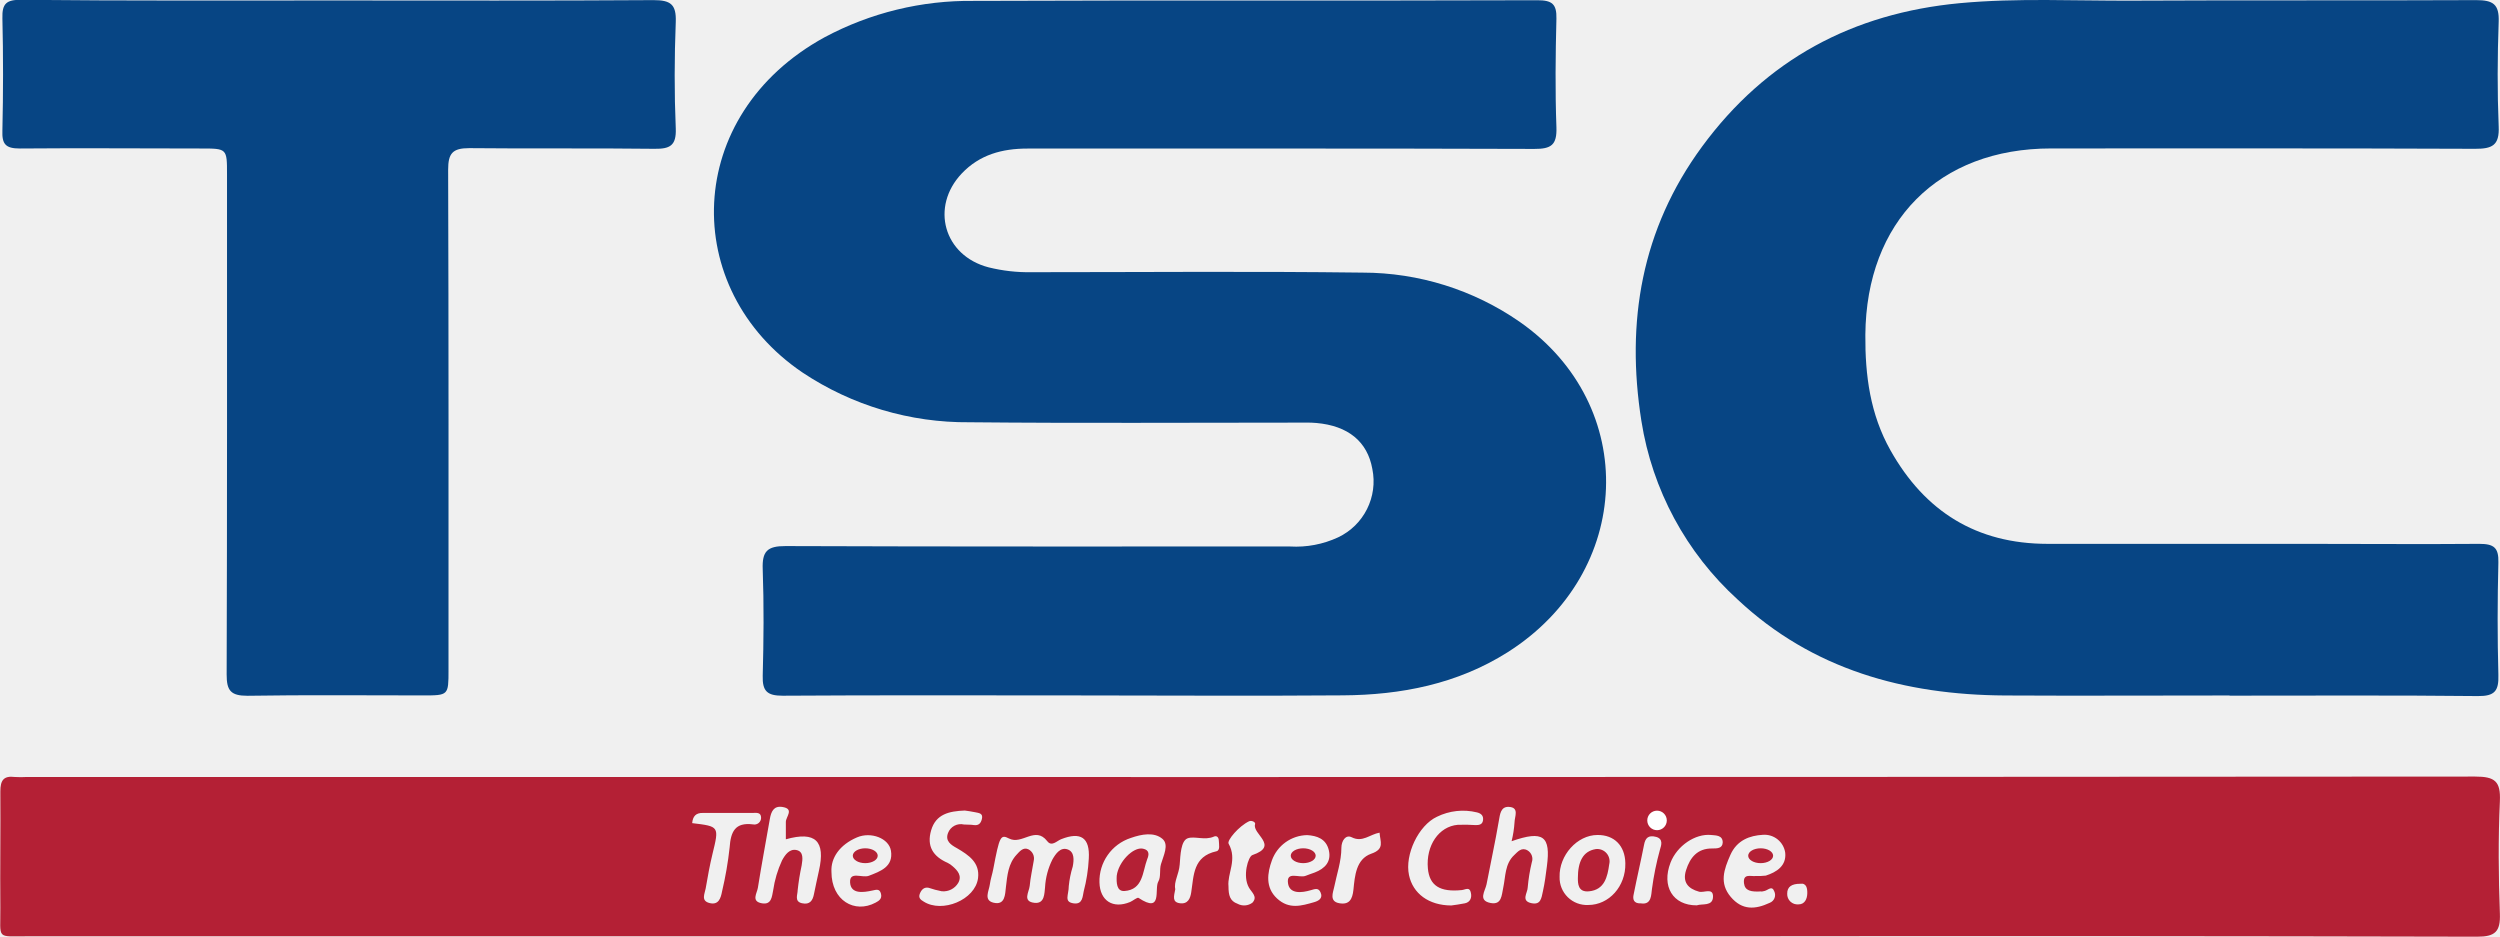
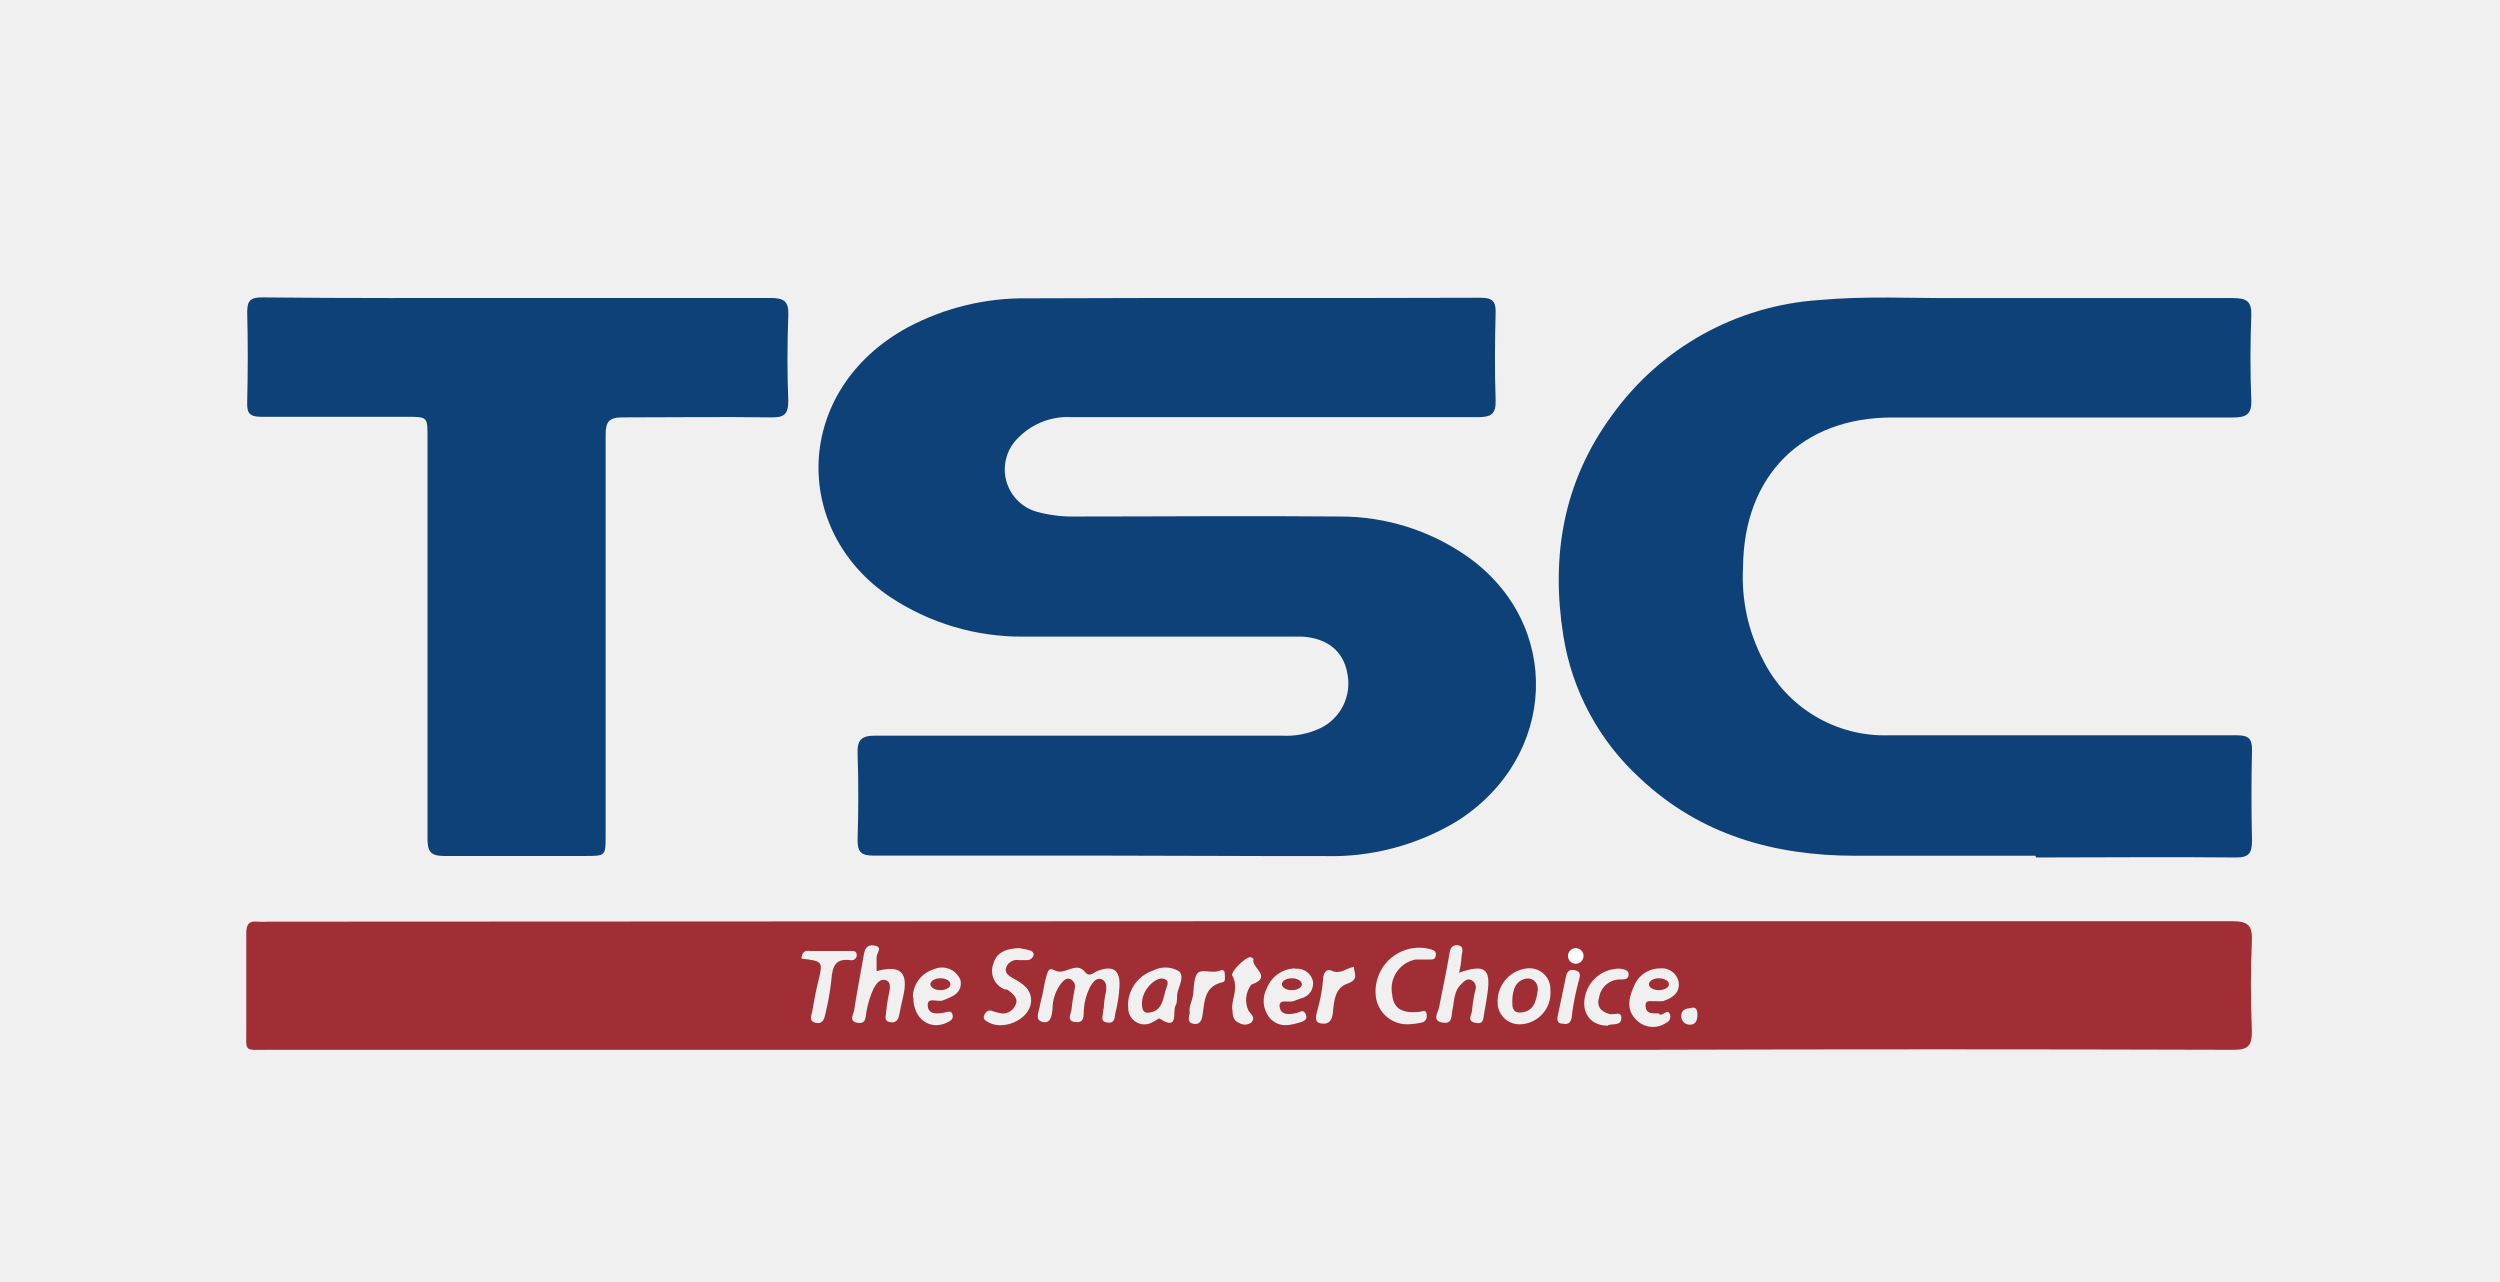
- <svg xmlns="http://www.w3.org/2000/svg" id="Capa_1" data-name="Capa 1" viewBox="0 0 417.16 156.3">
+ <svg xmlns="http://www.w3.org/2000/svg" id="Capa_1" data-name="Capa 1" viewBox="0 0 214.61 110">
  <defs>
-     <style>.cls-1{fill:#074584;}.cls-2{fill:#b42035;}.cls-3{fill:#fff;}</style>
+     <style>.cls-1{fill:#0d4177;}.cls-2{fill:#a12e35;}.cls-3{fill:#fff;}</style>
  </defs>
-   <path class="cls-1" d="M226.67,187.89c-16.12,0-32.24-.06-48.36.05-2.59,0-3.4-.76-3.33-3.33.16-5.92.21-11.85,0-17.76-.12-3,.75-3.89,3.8-3.88,28.06.11,56.13.06,84.2.07a16.72,16.72,0,0,0,8-1.52,10.34,10.34,0,0,0,5.72-11.44c-.81-4.51-4-7.18-9.33-7.65-1.09-.1-2.2-.06-3.29-.06-18.2,0-36.4.12-54.6-.06a49.43,49.43,0,0,1-27.86-8.3c-20.55-13.91-20-43,3.7-55.95A51.41,51.41,0,0,1,210.18,72c31.36-.13,62.71,0,94.07-.11,2.46,0,3.23.64,3.17,3.08-.15,6-.22,12.07,0,18.09.11,3-.87,3.65-3.71,3.64-28.18-.1-56.35-.05-84.53-.06-4.22,0-8,1-11,4.17-5.25,5.56-3,13.7,4.49,15.65a27.71,27.71,0,0,0,7.16.81c18.42,0,36.84-.17,55.26.07a46,46,0,0,1,26.2,8.21c20.06,14,19,41.81-2,55.13-8.4,5.31-17.78,7.14-27.54,7.2C256.71,188,241.69,187.89,226.67,187.89Z" transform="translate(-47.71 -71.85)" />
-   <path class="cls-2" d="M256.4,201.51q102.15,0,204.31-.08c3.33,0,4.29.79,4.14,4.13-.29,6.24-.23,12.51,0,18.75.11,3-.78,3.85-3.82,3.84q-61.68-.15-123.37-.07-142.62,0-285.24,0c-5.46,0-4.6.62-4.65-4.76-.06-6.47.05-12.94,0-19.41,0-1.86.54-2.64,2.41-2.41a16.33,16.33,0,0,0,2,0ZM226.05,219.7c0,1.5-.87,2.66.83,2.89,1.53.21,1.47-1.22,1.66-2a26.62,26.62,0,0,0,.85-5.47c.21-3.51-1.35-4.53-4.61-3.24-.74.29-1.58,1.31-2.33.32-2-2.58-4.2.68-6.36-.43-1.43-.74-1.6-.38-2.64,5.09-.16.86-.46,1.7-.57,2.56-.14,1.09-1.09,2.65.62,3.06,1.94.46,1.92-1.38,2.06-2.6.23-1.95.38-3.91,1.79-5.42.48-.51,1.08-1.29,1.94-.9a1.71,1.71,0,0,1,.91,1.94c-.22,1.4-.55,2.78-.67,4.18-.1,1-1.26,2.6.8,2.82,1.72.19,1.64-1.59,1.76-2.58a11.82,11.82,0,0,1,1.24-4.67c.53-.92,1.32-2.08,2.51-1.67s1.08,1.8.87,2.87A16.46,16.46,0,0,0,226.05,219.7Zm-47.21-7.8c0-1.18,0-2.05,0-2.91s1.47-2.18-.6-2.49c-1.43-.22-1.86.8-2.07,2-.67,3.84-1.39,7.66-2,11.5-.14.9-1.17,2.27.69,2.58,1.61.28,1.65-1.15,1.86-2.15a18.12,18.12,0,0,1,1.48-5c.54-1,1.28-2,2.45-1.73s1,1.52.83,2.54a39.75,39.75,0,0,0-.67,4.17c0,.74-.59,1.87.73,2.16s1.8-.47,2-1.57c.27-1.28.53-2.57.82-3.85C185.49,212.18,183.79,210.5,178.84,211.9Zm121.1.32a17.69,17.69,0,0,0,.49-3.15c0-.93.85-2.49-.94-2.58-1.36-.07-1.48,1.19-1.68,2.34-.6,3.54-1.37,7-2.05,10.58-.23,1.14-1.48,2.71.69,3.12,1.85.34,1.82-1.28,2.1-2.58.4-1.86.26-3.95,1.82-5.41.6-.57,1.23-1.37,2.23-.79a1.66,1.66,0,0,1,.71,2,28.66,28.66,0,0,0-.68,4.18c0,.88-1.2,2.26.64,2.63,1.5.31,1.64-.75,1.9-2,.31-1.38.48-2.75.66-4.15C306.49,211.38,305.27,210.35,299.94,212.22Zm41.69,8.37c-1.77.12-2.76-.11-2.91-1.35-.2-1.74,1.21-1.09,2-1.22a11,11,0,0,0,1.63-.06c1.86-.59,3.47-1.67,3.25-3.81a3.5,3.5,0,0,0-3.73-3c-2.18.12-4.33.89-5.42,3.35s-1.87,4.72.05,7,4.11,2.12,6.51,1a1.4,1.4,0,0,0,.76-1.92c-.38-1-1-.23-1.58-.07S341.37,220.62,341.63,220.59Zm-75.8-9.39a6.37,6.37,0,0,0-5.88,4.2c-.76,2.09-1.15,4.53.86,6.38s4.06,1.22,6.18.61c.66-.19,1.54-.59,1.07-1.64-.35-.8-.94-.56-1.62-.36-1.52.45-3.56.68-3.81-1.17-.29-2.08,1.92-.8,2.95-1.23.49-.21,1-.35,1.51-.55,1.71-.66,2.81-1.81,2.35-3.73S267.43,211.3,265.83,211.2Zm-79.38,6.14c0,4.76,3.86,7,7.36,5.13.58-.31,1.12-.65.9-1.5s-.75-.67-1.45-.52c-1.5.33-3.58.62-3.7-1.34s2-.71,3.12-1.12c1.95-.75,4.12-1.51,3.7-4.17-.33-2.09-3.34-3.24-5.67-2.24C187.83,212.81,186.31,215,186.45,217.34Zm103.42,5.6c.56-.08,1.43-.18,2.28-.36s1.19-.89,1-1.74c-.2-1.08-.91-.54-1.51-.47-3.66.38-5.41-.74-5.67-3.62-.34-3.79,1.81-7,5-7.27a29.33,29.33,0,0,1,3,.05c.56,0,1.1-.09,1.2-.79s-.21-1.13-1-1.33a9.83,9.83,0,0,0-6.69.73c-3.08,1.44-5.39,6.33-4.66,9.73C283.46,220.94,286.11,222.93,289.87,222.94ZM208.7,207.1c-2.63.1-4.82.6-5.61,3.28s.32,4.39,2.75,5.45a3.62,3.62,0,0,1,.81.55c.87.74,1.62,1.62.95,2.8a2.87,2.87,0,0,1-2.75,1.39,16,16,0,0,1-2.18-.58c-.77-.16-1.22.33-1.48,1s.13,1,.63,1.29c3.1,2,8.63-.28,9.09-3.9.33-2.6-1.56-3.85-3.52-5-1-.55-2-1.19-1.49-2.53a2.28,2.28,0,0,1,2.66-1.42c.54.05,1.09,0,1.62.09.84.13,1.2-.31,1.37-1,.25-1-.53-1-1.14-1.14S209.12,207.17,208.7,207.1Zm22.47,12c.08,3.06,2.25,4.45,5.12,3.26.49-.21,1.19-.83,1.41-.68,4.09,2.71,2.57-1.54,3.3-2.75.45-.77.16-1.94.43-2.87.42-1.44,1.39-3.28.24-4.24-1.38-1.17-3.46-.78-5.26-.15A7.59,7.59,0,0,0,231.17,219.14Zm87.75-3.22c-.05-2.91-1.85-4.73-4.65-4.7-3.39,0-6.42,3.4-6.32,7a4.56,4.56,0,0,0,4.78,4.68C316.21,222.86,319,219.73,318.92,215.92ZM163.21,209.2c4.54.55,4.51.54,3.39,5.14-.46,1.9-.81,3.84-1.14,5.77-.15.87-.84,2.06.66,2.43s1.86-.82,2.07-1.92a59.93,59.93,0,0,0,1.27-7.36c.18-2.61.89-4.23,3.89-3.85a1.12,1.12,0,0,0,1.36-1.09c0-1-.84-.82-1.45-.82-2.74,0-5.48,0-8.22,0C163.82,207.46,163.31,208.07,163.21,209.2Zm89.49,10.54c0,1.49.24,2.46,1.5,2.91a2.31,2.31,0,0,0,2.49-.17c.92-1-.08-1.67-.57-2.51-1.12-1.94-.13-5.2.57-5.44,4.56-1.55-.09-3.53.45-5.15.12-.35-.58-.68-1-.49-1.7.8-3.73,3.2-3.42,3.74C254.21,215.28,252.48,217.62,252.7,219.74Zm78.14,3.18c.91-.32,2.66.2,2.71-1.41s-1.5-.64-2.33-.87c-1.86-.51-2.79-1.61-2.17-3.58.67-2.13,1.91-3.66,4.37-3.63.82,0,1.71,0,1.75-1,0-1.22-1.12-1.17-1.92-1.25-2.68-.27-5.71,1.82-6.79,4.61C324.93,219.74,326.84,222.94,330.84,222.92Zm-52.93-12.13c-1.64.29-2.84,1.68-4.65.77-1-.5-1.71.59-1.72,1.74,0,2.28-.77,4.41-1.21,6.6-.17.85-.85,2.35.83,2.66s2.22-.62,2.39-2.25c.23-2.32.44-5.1,2.95-6C278.83,213.52,278,212.29,277.91,210.79Zm-34.09,9.43c-.23,1.21-.56,2.17.78,2.35s1.73-.83,1.88-1.81c.44-2.89.32-6,4.2-6.86.67-.15.43-1.13.41-1.76s-.38-.89-.83-.69c-1.5.68-3.28-.14-4.39.29s-1.19,2.76-1.31,4.37S243.55,219,243.82,220.22Zm77.71,2.37c1.81.29,1.69-1.51,1.83-2.39a49.19,49.19,0,0,1,1.34-6.58c.21-.69.61-1.8-.67-2.13s-1.79.19-2,1.39c-.54,2.75-1.18,5.46-1.72,8.21C320.12,221.88,320.29,222.65,321.53,222.59Zm26.56-3.27c-1.35,0-2.18.46-2.16,1.66a1.72,1.72,0,0,0,1.88,1.78c1.07,0,1.44-.94,1.47-1.8S349.15,219.15,348.09,219.32Z" transform="translate(-47.71 -71.85)" />
-   <path class="cls-1" d="M419.76,187.9c-12.5,0-25,.07-37.5,0-16.73-.1-32.11-4.31-44.59-16A51,51,0,0,1,321.6,142.1c-2.61-16.52,0-32,10.12-45.78,10.69-14.55,25.14-22.26,43-23.94,9.63-.9,19.28-.37,28.92-.42,19.08-.1,38.16,0,57.24-.09,2.83,0,3.88.67,3.77,3.63-.21,5.8-.24,11.63,0,17.43.15,3.2-1.09,3.76-3.95,3.75-23.57-.1-47.15-.06-70.73-.06-18.79,0-30.85,12.21-31,31.1-.05,6.79.81,13.26,4.19,19.27,5.76,10.24,14.38,15.6,26.21,15.61h43.09c9.65,0,19.3.08,28.95,0,2.43,0,3.26.62,3.19,3.12-.16,6.25-.17,12.5,0,18.75.08,2.67-.61,3.56-3.43,3.53-13.82-.15-27.63-.07-41.45-.07Z" transform="translate(-47.71 -71.85)" />
-   <path class="cls-1" d="M104.15,71.93c17.53,0,35.07.06,52.6-.06,2.86,0,3.83.7,3.72,3.65-.23,5.91-.25,11.84,0,17.75.12,2.91-1,3.44-3.57,3.41-10.3-.13-20.6,0-30.9-.11-2.78,0-3.51.88-3.51,3.58.09,27.83.06,55.67.06,83.5,0,4.24,0,4.24-4.29,4.24-9.75,0-19.51-.1-29.26.06-2.78,0-3.48-.86-3.47-3.55.09-27.83.06-55.67.06-83.5,0-4.26,0-4.27-4.32-4.27-10.08,0-20.17-.09-30.25,0-2.38,0-3-.73-2.91-3,.14-6.24.15-12.49,0-18.73-.07-2.47.68-3.1,3.13-3.08C68.86,72,86.5,71.93,104.15,71.93Z" transform="translate(-47.71 -71.85)" />
-   <path class="cls-2" d="M234.05,218c.28-2.33,2.74-4.86,4.37-4.54,1.18.23,1,1.09.72,1.75-.8,2.11-.67,5.09-3.8,5.32C234,220.61,234,219.09,234.05,218Z" transform="translate(-47.71 -71.85)" />
-   <path class="cls-2" d="M311,218.38c0-2.69.81-4.5,3-4.85a2.06,2.06,0,0,1,2.23,2.55c-.29,2.08-.77,4.25-3.38,4.5C311,220.77,311,219.23,311,218.38Z" transform="translate(-47.71 -71.85)" />
-   <ellipse class="cls-2" cx="144.38" cy="142.79" rx="2.08" ry="1.24" />
-   <ellipse class="cls-2" cx="217.46" cy="142.79" rx="2.08" ry="1.24" />
-   <ellipse class="cls-2" cx="293.79" cy="142.79" rx="2.08" ry="1.24" />
-   <circle class="cls-3" cx="276.5" cy="136.9" r="1.63" />
+   <path class="cls-1" d="M95,73.45H75c-1.07,0-1.4-.31-1.38-1.37.07-2.44.09-4.89,0-7.33-.05-1.24.31-1.61,1.57-1.6H110a6.81,6.81,0,0,0,3.3-.62,4.26,4.26,0,0,0,2.36-4.73c-.33-1.86-1.65-3-3.85-3.15-.45,0-.9,0-1.36,0H87.87a20.39,20.39,0,0,1-11.5-3.43c-8.49-5.74-8.26-17.75,1.52-23.1a21.25,21.25,0,0,1,10.36-2.51c12.94-.06,25.89,0,38.83-.05,1,0,1.34.27,1.31,1.27-.06,2.48-.09,5,0,7.47.05,1.24-.36,1.51-1.53,1.51H92a5.92,5.92,0,0,0-4.54,1.72A3.78,3.78,0,0,0,89.27,44a11.24,11.24,0,0,0,3,.34c7.61,0,15.21-.07,22.82,0a19,19,0,0,1,10.81,3.39c8.28,5.78,7.85,17.26-.82,22.76a20.86,20.86,0,0,1-11.37,3C107.41,73.5,101.25,73.45,95,73.45Z" />
+   <path class="cls-2" d="M107.25,79.08H191.6c1.37,0,1.77.33,1.71,1.71-.12,2.57-.1,5.16,0,7.74,0,1.24-.32,1.59-1.58,1.59q-25.47-.08-50.93,0H23.06c-2.25,0-1.89.25-1.92-2v-8c0-.77.23-1.09,1-1a5.75,5.75,0,0,0,.83,0ZM94.72,86.59c0,.62-.36,1.09.34,1.19s.61-.5.69-.83a11.34,11.34,0,0,0,.35-2.25c.08-1.45-.56-1.87-1.91-1.34-.3.12-.65.54-1,.13-.82-1.07-1.73.28-2.62-.18-.59-.3-.66-.15-1.09,2.1-.07.36-.19.71-.24,1.06s-.45,1.09.26,1.26.79-.57.85-1.07a3.65,3.65,0,0,1,.74-2.24c.19-.21.44-.53.8-.37a.7.7,0,0,1,.37.8c-.09.58-.22,1.15-.27,1.73,0,.41-.52,1.07.33,1.16s.67-.65.72-1.06a5,5,0,0,1,.52-1.93c.21-.38.54-.86,1-.69s.45.74.36,1.18a6.93,6.93,0,0,0-.17,1.35ZM75.25,83.37V82.16c0-.35.6-.9-.25-1-.59-.09-.77.33-.85.82-.28,1.59-.58,3.16-.83,4.75-.06.37-.48.94.28,1.07s.69-.48.77-.89A7.94,7.94,0,0,1,75,84.84c.23-.41.53-.82,1-.71s.42.63.35,1a14.66,14.66,0,0,0-.28,1.72c0,.31-.24.77.3.89s.75-.19.83-.65.22-1.06.34-1.59C78,83.48,77.3,82.79,75.25,83.37Zm50,.13a7.05,7.05,0,0,0,.21-1.3c0-.39.35-1-.39-1.07-.56,0-.61.49-.69,1-.25,1.46-.57,2.89-.85,4.37-.1.47-.61,1.12.28,1.28s.76-.52.87-1.06c.17-.77.11-1.63.75-2.23.25-.24.51-.57.92-.33a.68.68,0,0,1,.3.83,11.21,11.21,0,0,0-.28,1.72c0,.36-.5.93.26,1.09s.68-.31.78-.83.2-1.13.28-1.71C128,83.15,127.46,82.73,125.25,83.5ZM142.47,87c-.73,0-1.14,0-1.2-.55-.09-.72.49-.45.82-.51a3.75,3.75,0,0,0,.67,0c.77-.25,1.44-.69,1.35-1.57a1.44,1.44,0,0,0-1.54-1.24,2.39,2.39,0,0,0-2.24,1.38c-.45,1-.77,2,0,2.89a2,2,0,0,0,2.69.41.57.57,0,0,0,.33-.74h0c-.16-.41-.41-.1-.65,0S142.36,87,142.47,87Zm-31.3-3.87a2.66,2.66,0,0,0-2.43,1.73,2.3,2.3,0,0,0,.36,2.64c.83.76,1.68.5,2.55.25.27-.08.64-.25.44-.68s-.39-.23-.67-.15c-.62.19-1.47.28-1.57-.48s.79-.33,1.22-.51c.2-.09.41-.14.62-.23a1.29,1.29,0,0,0,1-1.54,1.4,1.4,0,0,0-1.49-1ZM78.4,85.61c0,2,1.59,2.89,3,2.12.24-.13.46-.27.37-.62s-.31-.28-.6-.21c-.62.13-1.48.25-1.53-.56s.83-.29,1.29-.46c.81-.31,1.7-.62,1.53-1.72a1.71,1.71,0,0,0-2.19-1l-.15.06a2.52,2.52,0,0,0-1.76,2.38Zm42.7,2.31a5.79,5.79,0,0,0,.94-.14.54.54,0,0,0,.43-.64.24.24,0,0,0,0-.08c-.08-.45-.37-.23-.62-.2-1.51.16-2.24-.3-2.34-1.49a2.55,2.55,0,0,1,2-3h0c.42,0,.83,0,1.24,0,.23,0,.45,0,.5-.33s-.09-.46-.42-.55a3.75,3.75,0,0,0-4.61,2.6,3.71,3.71,0,0,0-.07,1.72,2.72,2.72,0,0,0,2.91,2.11ZM87.59,81.38c-1.09.05-2,.25-2.32,1.36a1.7,1.7,0,0,0,1,2.2l.15,0a1.36,1.36,0,0,1,.34.23c.36.3.67.66.39,1.15A1.18,1.18,0,0,1,86,87a5,5,0,0,1-.9-.24c-.32-.07-.51.13-.62.41s.06.41.27.53c1.27.83,3.56-.11,3.75-1.61C88.63,85,87.85,84.45,87,84c-.41-.23-.82-.49-.61-1a1,1,0,0,1,1.1-.58h.67a.56.56,0,0,0,.56-.41c.07-.29-.22-.41-.47-.47s-.53-.11-.7-.14Zm9.27,5a1.4,1.4,0,0,0,1.22,1.55,1.36,1.36,0,0,0,.9-.21c.2-.08.49-.34.58-.28,1.69,1.12,1.06-.63,1.36-1.13.19-.32.07-.8.18-1.19.17-.59.57-1.35.1-1.75A2.26,2.26,0,0,0,99,83.31a3.16,3.16,0,0,0-2.17,3.09Zm36.23-1.33a1.8,1.8,0,0,0-1.67-1.93h-.25A2.84,2.84,0,0,0,128.56,86a1.87,1.87,0,0,0,1.83,1.93h.14a2.69,2.69,0,0,0,2.57-2.81v-.07ZM68.8,82.29c1.88.23,1.87.22,1.4,2.12-.19.79-.33,1.59-.47,2.39-.06.35-.34.85.28,1s.76-.34.85-.79a23.22,23.22,0,0,0,.52-3c.08-1.08.37-1.75,1.61-1.59a.45.45,0,0,0,.55-.34h0a.17.17,0,0,0,0-.1c0-.41-.34-.34-.6-.34H69.55c-.49-.1-.7.15-.75.62Zm37,4.35c0,.62.1,1,.62,1.2a.91.91,0,0,0,1-.07c.38-.41,0-.69-.24-1a2.16,2.16,0,0,1,.24-2.25c1.88-.64,0-1.46.18-2.12.05-.15-.24-.28-.41-.21-.7.33-1.54,1.32-1.41,1.55.61,1.09-.1,2.06,0,2.93ZM138.06,88c.38-.14,1.1.08,1.12-.59s-.62-.26-1-.36c-.77-.21-1.15-.66-.9-1.47a1.82,1.82,0,0,1,1.81-1.5c.34,0,.7,0,.72-.41s-.46-.49-.79-.52a3,3,0,0,0-2.81,1.9c-.63,1.63.16,3,1.81,3Zm-21.85-5c-.68.12-1.17.69-1.92.32-.41-.21-.71.24-.71.71a13.26,13.26,0,0,1-.5,2.73c-.07.35-.35,1,.34,1.1s.92-.26,1-.93c.09-1,.18-2.11,1.22-2.48s.62-.83.58-1.45Zm-14.07,3.89c-.1.5-.24.9.32,1s.71-.34.77-.75c.18-1.19.14-2.47,1.74-2.83.27-.06.17-.46.17-.72s-.16-.37-.35-.29c-.62.28-1.35-.06-1.81.12s-.49,1.14-.54,1.8-.42,1.2-.31,1.7Zm32.08,1c.75.12.7-.62.75-1a22.86,22.86,0,0,1,.56-2.71c.08-.29.25-.75-.28-.88s-.74.08-.83.57c-.22,1.14-.48,2.26-.71,3.39-.07.33,0,.64.51.62Zm11-1.35c-.55,0-.9.19-.89.68a.71.71,0,0,0,.68.74h.1c.44,0,.59-.39.6-.74S145.71,86.43,145.22,86.5Z" />
+   <path class="cls-1" d="M174.72,73.46H159.24c-6.91,0-13.26-1.78-18.41-6.61a21,21,0,0,1-6.63-12.3c-1.08-6.82,0-13.21,4.18-18.9a23.81,23.81,0,0,1,17.75-9.89c4-.37,8-.15,11.94-.17H191.7c1.17,0,1.6.28,1.56,1.5-.09,2.4-.1,4.8,0,7.2.06,1.32-.45,1.55-1.63,1.55H162.42c-7.75,0-12.73,5-12.79,12.84a15.32,15.32,0,0,0,1.73,8,11.65,11.65,0,0,0,10.82,6.44H192c1,0,1.34.26,1.32,1.29q-.09,3.87,0,7.74c0,1.1-.26,1.47-1.42,1.46-5.71-.06-11.41,0-17.11,0Z" />
+   <path class="cls-1" d="M44.42,25.58H66.14c1.18,0,1.58.29,1.53,1.51-.09,2.44-.1,4.89,0,7.33,0,1.2-.41,1.42-1.47,1.41-4.25-.06-8.51,0-12.76,0-1.15,0-1.45.36-1.45,1.48V71.73c0,1.75,0,1.75-1.77,1.75H38.14c-1.15,0-1.44-.36-1.44-1.47V37.54c0-1.76,0-1.76-1.78-1.76H22.43c-1,0-1.24-.31-1.21-1.24.06-2.58.07-5.16,0-7.74,0-1,.29-1.28,1.3-1.27C29.85,25.61,37.13,25.58,44.42,25.58Z" />
+   <path class="cls-2" d="M98.05,85.88c.12-1,1.13-2,1.81-1.87.48.1.41.45.29.72-.33.87-.27,2.1-1.57,2.2C98,87,98,86.31,98.05,85.88Z" />
+   <path class="cls-2" d="M129.82,86c0-1.11.34-1.86,1.24-2a.85.85,0,0,1,.94.75h0a.76.76,0,0,1,0,.3c-.12.86-.32,1.76-1.4,1.86C129.82,87,129.82,86.39,129.82,86Z" />
+   <ellipse class="cls-2" cx="80.73" cy="84.49" rx="0.86" ry="0.51" />
+   <ellipse class="cls-2" cx="110.9" cy="84.49" rx="0.86" ry="0.51" />
+   <ellipse class="cls-2" cx="142.41" cy="84.49" rx="0.86" ry="0.51" />
+   <circle class="cls-3" cx="135.27" cy="82.06" r="0.67" />
</svg>
